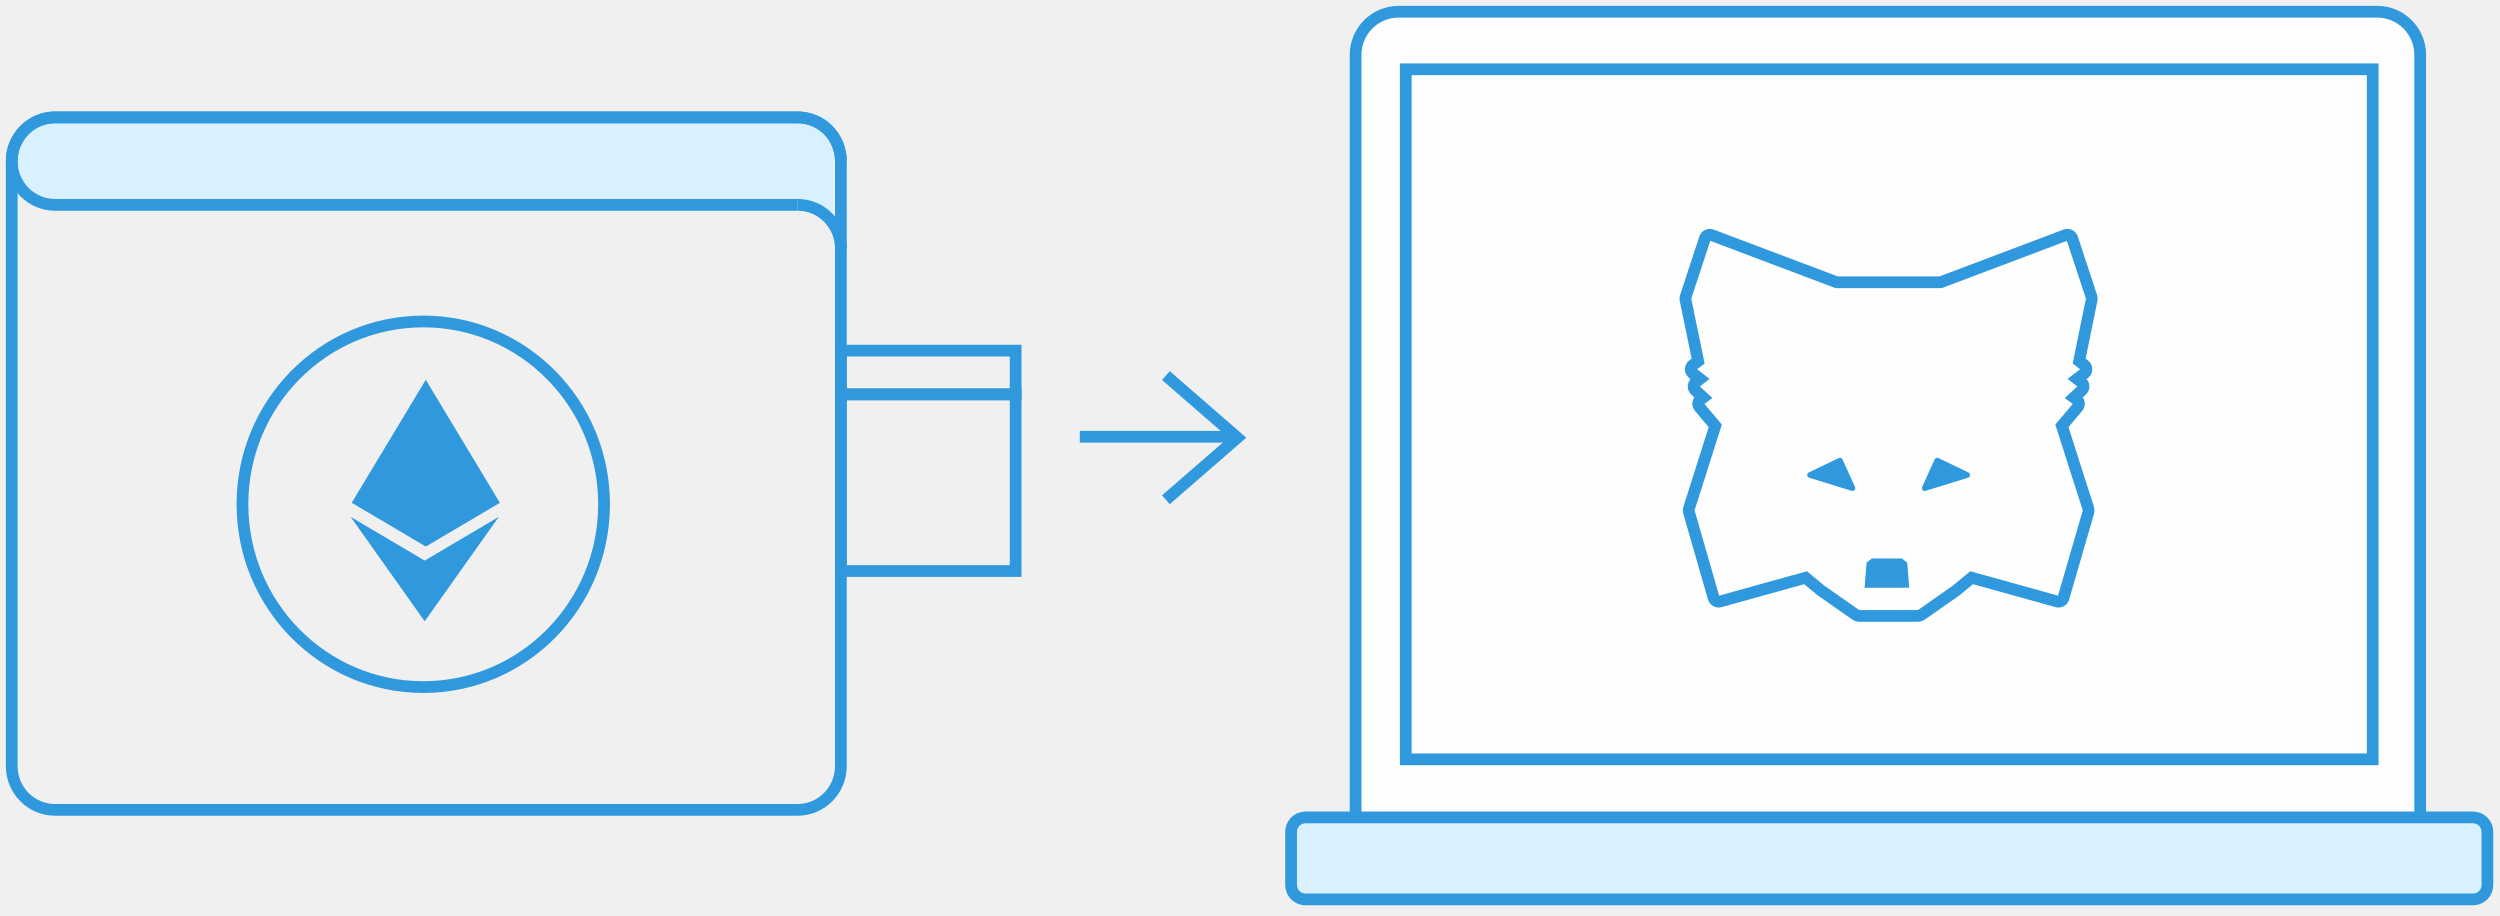
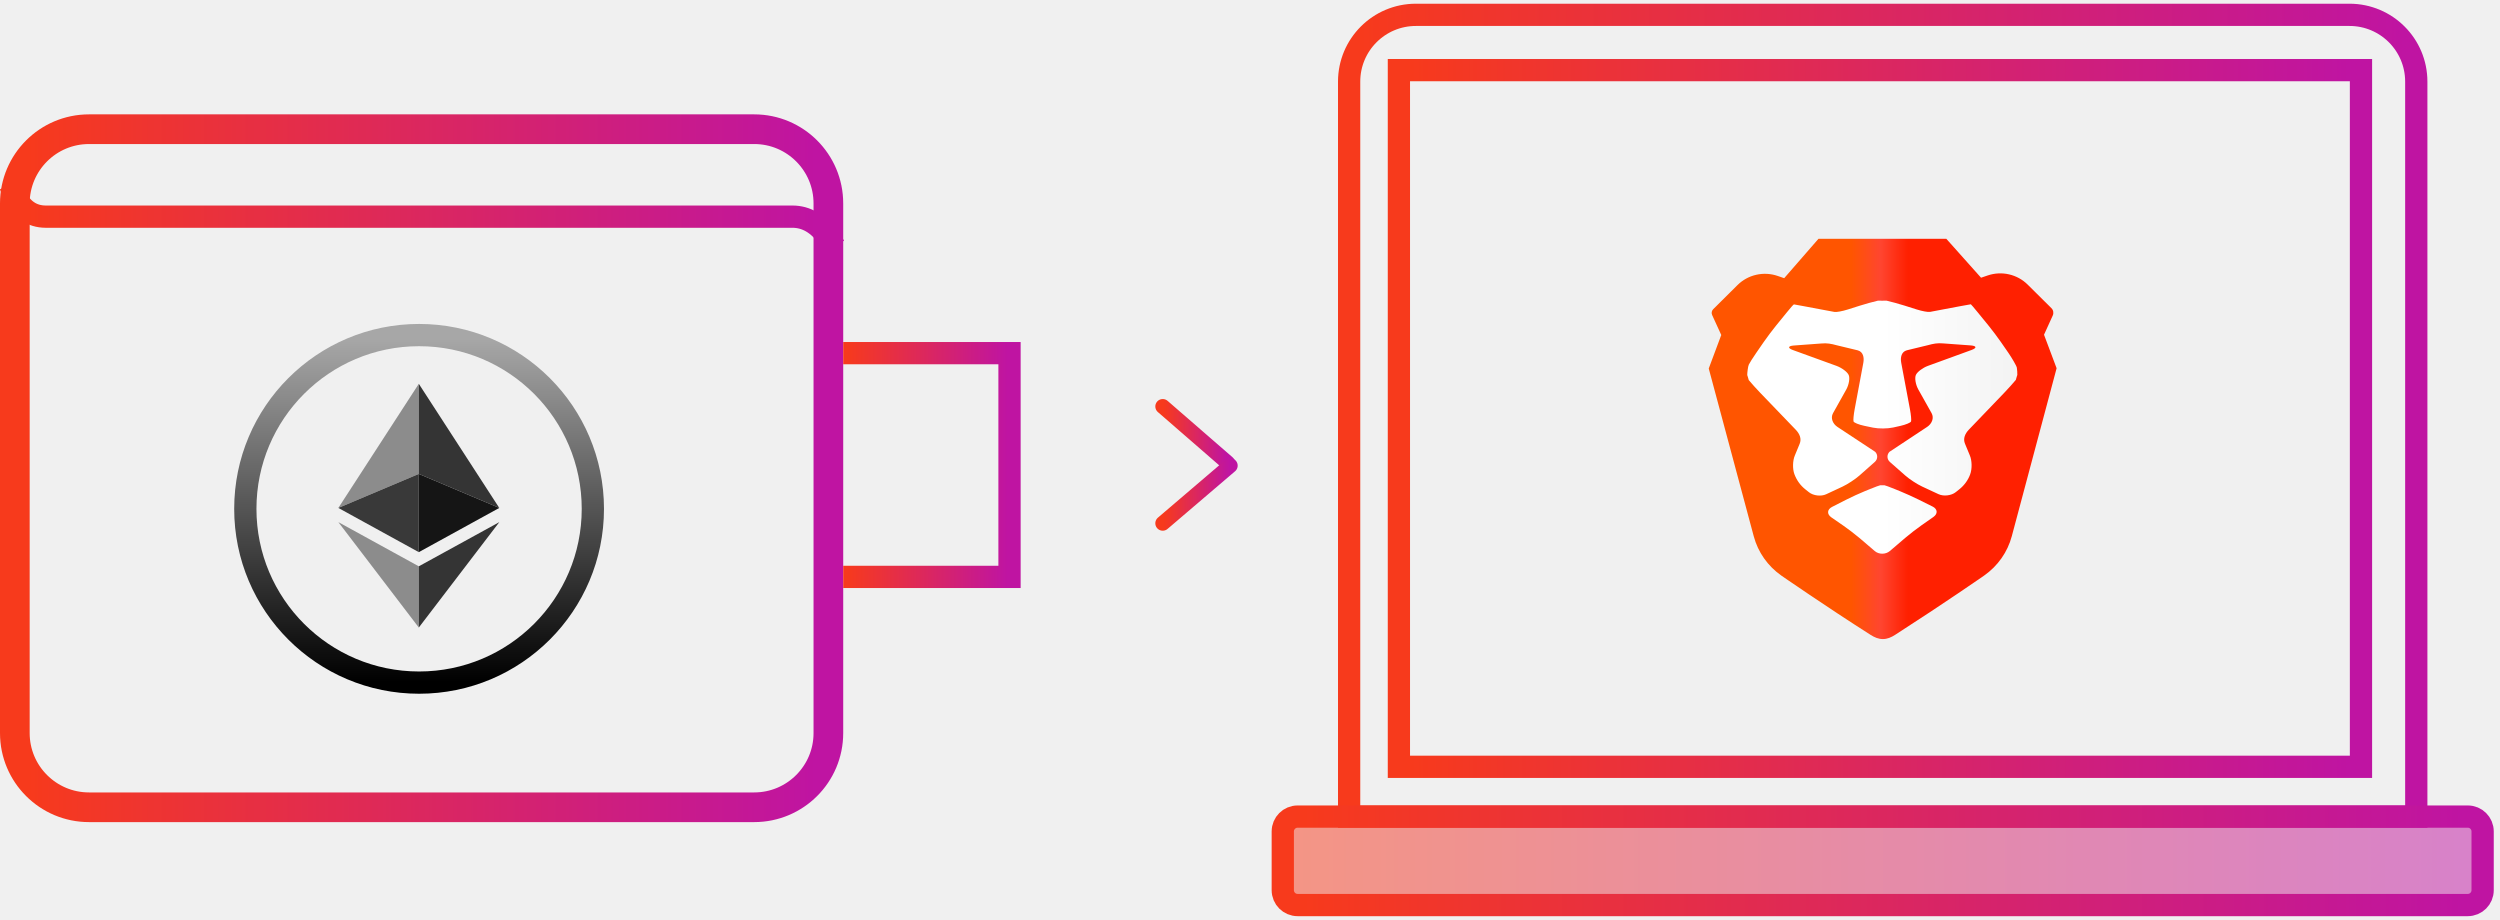
- <svg xmlns="http://www.w3.org/2000/svg" width="213px" height="78px" viewBox="0 0 213 78" version="1.1">
-   <defs />
-   <g id="Import-account" stroke="none" stroke-width="1" fill="none" fill-rule="evenodd">
-     <g id="hardware-connect" transform="translate(-406, -602)">
-       <g id="Group-9" transform="translate(356, 522)">
-         <g id="connect-hardware" transform="translate(51, 81)">
-           <path d="M4,9 L70,9 L70,17 L4,17 C1.791,17 2.705415e-16,15.209 0,13 L0,13 C-2.705415e-16,10.791 1.791,9 4,9 Z" id="Rectangle" fill="#D9F0FF" />
-           <g id="Group-4-Copy">
-             <g id="Group-2" transform="translate(91, 31)" stroke="#3098DC">
-               <polyline id="Stroke-10" points="7.333 0 13.425 5.29 7.333 10.58" />
-               <path d="M0,5.211 L13.5,5.211" id="Stroke-11" />
-             </g>
-             <g id="Group-3" transform="translate(109, 0)">
-               <path d="M92.536,75.19 L9.162,75.19 C7.138,75.19 5.497,73.543 5.497,71.512 L5.497,3.677 C5.497,1.646 7.138,0 9.162,0 L92.536,0 C94.56,0 96.201,1.646 96.201,3.677 L96.201,71.512 C96.201,73.543 94.56,75.19 92.536,75.19" id="Fill-12" fill="#FEFEFE" />
-               <path d="M92.536,75.19 L9.162,75.19 C7.138,75.19 5.497,73.543 5.497,71.512 L5.497,3.677 C5.497,1.646 7.138,0 9.162,0 L92.536,0 C94.56,0 96.201,1.646 96.201,3.677 L96.201,71.512 C96.201,73.543 94.56,75.19 92.536,75.19 Z" id="Stroke-13" stroke="#3098DC" />
-               <path d="M100.706,75.63 L1.222,75.63 C0.547,75.63 0,75.081 0,74.404 L0,69.871 C0,69.194 0.547,68.645 1.222,68.645 L100.706,68.645 C101.38,68.645 101.927,69.194 101.927,69.871 L101.927,74.404 C101.927,75.081 101.38,75.63 100.706,75.63" id="Fill-14" fill="#D9F0FF" />
-               <path d="M100.706,75.63 L1.222,75.63 C0.547,75.63 0,75.081 0,74.404 L0,69.871 C0,69.194 0.547,68.645 1.222,68.645 L100.706,68.645 C101.38,68.645 101.927,69.194 101.927,69.871 L101.927,74.404 C101.927,75.081 101.38,75.63 100.706,75.63 Z" id="Stroke-15" stroke="#3098DC" />
-               <polygon id="Fill-16" fill="#FEFEFE" points="9.772 63.695 92.155 63.695 92.155 4.903 9.772 4.903" />
-               <polygon id="Stroke-17" stroke="#3098DC" points="9.772 63.695 92.155 63.695 92.155 4.903 9.772 4.903" />
-               <path d="M53.433,51.476 L48.382,51.476 C48.293,51.476 48.208,51.449 48.135,51.399 L45.146,49.307 L43.832,48.221 L36.537,50.249 C36.31,50.311 36.072,50.177 36.006,49.949 L33.891,42.608 C33.866,42.524 33.868,42.436 33.894,42.353 L36.141,35.282 L34.792,33.683 C34.714,33.59 34.678,33.468 34.692,33.347 C34.707,33.226 34.771,33.116 34.869,33.045 L35.111,32.869 L34.437,32.248 C34.343,32.161 34.292,32.038 34.296,31.91 C34.301,31.781 34.361,31.661 34.461,31.582 L34.841,31.281 L34.222,30.804 C34.115,30.722 34.051,30.591 34.052,30.454 C34.053,30.318 34.118,30.187 34.227,30.106 L34.682,29.766 L33.602,24.529 C33.586,24.454 33.591,24.374 33.616,24.3 L35.262,19.299 C35.299,19.186 35.381,19.093 35.486,19.043 C35.592,18.992 35.714,18.986 35.823,19.028 L46.483,23.051 L55.332,23.051 L65.99,19.028 C66.1,18.986 66.222,18.992 66.328,19.043 C66.434,19.094 66.516,19.187 66.552,19.299 L68.199,24.302 C68.223,24.373 68.228,24.452 68.212,24.528 L67.144,29.767 L67.591,30.108 C67.7,30.191 67.762,30.318 67.763,30.455 C67.763,30.591 67.7,30.721 67.594,30.804 L66.974,31.281 L67.354,31.582 C67.454,31.662 67.514,31.781 67.518,31.91 C67.523,32.038 67.471,32.161 67.377,32.248 L66.704,32.869 L66.946,33.045 C67.043,33.116 67.107,33.226 67.122,33.347 C67.137,33.468 67.099,33.591 67.021,33.683 L65.674,35.282 L67.933,42.352 C67.96,42.434 67.961,42.523 67.937,42.607 L65.808,49.95 C65.742,50.177 65.504,50.31 65.278,50.249 L57.982,48.221 L56.628,49.337 L53.679,51.399 C53.606,51.449 53.521,51.476 53.433,51.476" id="Fill-18" fill="#FEFEFE" />
-               <path d="M53.433,51.476 L48.382,51.476 C48.293,51.476 48.208,51.449 48.135,51.399 L45.146,49.307 L43.832,48.221 L36.537,50.249 C36.31,50.311 36.072,50.177 36.006,49.949 L33.891,42.608 C33.866,42.524 33.868,42.436 33.894,42.353 L36.141,35.282 L34.792,33.683 C34.714,33.59 34.678,33.468 34.692,33.347 C34.707,33.226 34.771,33.116 34.869,33.045 L35.111,32.869 L34.437,32.248 C34.343,32.161 34.292,32.038 34.296,31.91 C34.301,31.781 34.361,31.661 34.461,31.582 L34.841,31.281 L34.222,30.804 C34.115,30.722 34.051,30.591 34.052,30.454 C34.053,30.318 34.118,30.187 34.227,30.106 L34.682,29.766 L33.602,24.529 C33.586,24.454 33.591,24.374 33.616,24.3 L35.262,19.299 C35.299,19.186 35.381,19.093 35.486,19.043 C35.592,18.992 35.714,18.986 35.823,19.028 L46.483,23.051 L55.332,23.051 L65.99,19.028 C66.1,18.986 66.222,18.992 66.328,19.043 C66.434,19.094 66.516,19.187 66.552,19.299 L68.199,24.302 C68.223,24.373 68.228,24.452 68.212,24.528 L67.144,29.767 L67.591,30.108 C67.7,30.191 67.762,30.318 67.763,30.455 C67.763,30.591 67.7,30.721 67.594,30.804 L66.974,31.281 L67.354,31.582 C67.454,31.662 67.514,31.781 67.518,31.91 C67.523,32.038 67.471,32.161 67.377,32.248 L66.704,32.869 L66.946,33.045 C67.043,33.116 67.107,33.226 67.122,33.347 C67.137,33.468 67.099,33.591 67.021,33.683 L65.674,35.282 L67.933,42.352 C67.96,42.434 67.961,42.523 67.937,42.607 L65.808,49.95 C65.742,50.177 65.504,50.31 65.278,50.249 L57.982,48.221 L56.628,49.337 L53.679,51.399 C53.606,51.449 53.521,51.476 53.433,51.476 Z" id="Stroke-19" stroke="#3098DC" />
-               <polygon id="Fill-20" fill="#3098DC" points="52.048 46.581 49.478 46.581 49.032 46.936 48.862 49.075 52.664 49.075 52.493 46.936" />
-               <path d="M54.834,38.139 L53.771,40.486 C53.685,40.676 53.856,40.881 54.051,40.821 L57.674,39.702 C57.881,39.638 57.901,39.343 57.705,39.249 L55.144,38.022 C55.028,37.967 54.889,38.019 54.834,38.139" id="Fill-21" fill="#3098DC" />
-               <path d="M46.669,38.022 L44.112,39.249 C43.916,39.343 43.936,39.637 44.143,39.702 L47.767,40.821 C47.961,40.881 48.132,40.675 48.046,40.485 L46.979,38.139 C46.924,38.019 46.786,37.967 46.669,38.022" id="Fill-22" fill="#3098DC" />
-             </g>
-             <g id="Group" transform="translate(0, 9)">
-               <path d="M66.957,59 L3.686,59 C1.651,59 0,57.332 0,55.274 L0,3.726 C0,1.669 1.651,0 3.686,0 L66.957,0 C68.992,0 70.643,1.669 70.643,3.726 L70.643,55.274 C70.643,57.332 68.992,59 66.957,59 Z" id="Stroke-1" stroke="#3098DC" />
-               <path d="M66.957,7.453 L3.686,7.453 C1.651,7.453 0,5.784 0,3.726 C0,1.669 1.651,0 3.686,0 L66.957,0 C68.992,0 70.643,1.669 70.643,3.726" id="Stroke-3" stroke="#3098DC" />
-               <path d="M66.957,7.453 C68.992,7.453 70.643,9.121 70.643,11.179" id="Stroke-5" stroke="#3098DC" />
-               <polygon id="Stroke-7" stroke="#3098DC" points="70.643 23.599 85.532 23.599 85.532 19.874 70.643 19.874" />
-               <polygon id="Stroke-9" stroke="#3098DC" points="70.643 38.653 85.532 38.653 85.532 23.6 70.643 23.6" />
-               <path d="M35.278,22.358 L28.967,32.836 L35.278,36.568 L41.59,32.839 L35.278,22.358 Z M35.183,37.763 L28.871,34.034 L35.183,42.932 L41.499,34.034 L35.182,37.763 L35.183,37.763 Z" id="Fill-23" fill="#3098DC" />
-               <path d="M50.467,32.964 C50.467,24.363 43.57,17.389 35.062,17.389 C26.554,17.389 19.657,24.363 19.657,32.964 C19.657,41.566 26.554,48.539 35.062,48.539 C43.57,48.539 50.467,41.566 50.467,32.964 Z" id="Stroke-24" stroke="#3098DC" />
+ <svg xmlns="http://www.w3.org/2000/svg" xmlns:xlink="http://www.w3.org/1999/xlink" width="337px" height="124px" viewBox="0 0 337 124" version="1.1">
+   <defs>
+     <linearGradient x1="98.682%" y1="50.222%" x2="1.318%" y2="50.222%" id="linearGradient-1">
+       <stop stop-color="#BF14A2" offset="0%" />
+       <stop stop-color="#F73A1C" offset="100%" />
+     </linearGradient>
+     <linearGradient x1="0%" y1="50.706%" x2="100%" y2="50.706%" id="linearGradient-2">
+       <stop stop-color="#FF5500" offset="0%" />
+       <stop stop-color="#FF5500" offset="40.988%" />
+       <stop stop-color="#FF4530" offset="49.434%" />
+       <stop stop-color="#FF2000" offset="57.237%" />
+       <stop stop-color="#FF2000" offset="100%" />
+     </linearGradient>
+     <polygon id="path-3" points="0 0.099 36.407 0.099 36.407 26.375 0 26.375" />
+     <linearGradient x1="50%" y1="100%" x2="96.767%" y2="100%" id="linearGradient-5">
+       <stop stop-color="#FFFFFF" offset="0%" />
+       <stop stop-color="#F4F4F4" offset="100%" />
+     </linearGradient>
+     <linearGradient x1="98.682%" y1="50.222%" x2="1.318%" y2="50.222%" id="linearGradient-6">
+       <stop stop-color="#BF14A2" offset="0%" />
+       <stop stop-color="#F73A1C" offset="100%" />
+     </linearGradient>
+     <linearGradient x1="98.682%" y1="50.222%" x2="1.318%" y2="50.222%" id="linearGradient-7">
+       <stop stop-color="#BF14A2" offset="0%" />
+       <stop stop-color="#F73A1C" offset="100%" />
+     </linearGradient>
+     <linearGradient x1="50%" y1="1.05%" x2="50%" y2="100%" id="linearGradient-8">
+       <stop stop-color="#A7A7A7" offset="0%" />
+       <stop stop-color="#000000" offset="100%" />
+     </linearGradient>
+     <linearGradient x1="98.682%" y1="50.222%" x2="1.318%" y2="50.222%" id="linearGradient-9">
+       <stop stop-color="#BF14A2" offset="0%" />
+       <stop stop-color="#F73A1C" offset="100%" />
+     </linearGradient>
+     <linearGradient x1="98.682%" y1="50.222%" x2="1.318%" y2="50.222%" id="linearGradient-10">
+       <stop stop-color="#BF14A2" offset="0%" />
+       <stop stop-color="#F73A1C" offset="100%" />
+     </linearGradient>
+     <linearGradient x1="98.682%" y1="50.222%" x2="1.318%" y2="50.222%" id="linearGradient-11">
+       <stop stop-color="#BF14A2" offset="0%" />
+       <stop stop-color="#F73A1C" offset="100%" />
+     </linearGradient>
+     <linearGradient x1="98.682%" y1="50.222%" x2="1.318%" y2="50.222%" id="linearGradient-12">
+       <stop stop-color="#BF14A2" offset="0%" />
+       <stop stop-color="#F73A1C" offset="100%" />
+     </linearGradient>
+     <linearGradient x1="98.682%" y1="50.222%" x2="1.318%" y2="50.222%" id="linearGradient-13">
+       <stop stop-color="#BF14A2" offset="0%" />
+       <stop stop-color="#F73A1C" offset="100%" />
+     </linearGradient>
+     <linearGradient x1="98.682%" y1="50.222%" x2="1.318%" y2="50.222%" id="linearGradient-14">
+       <stop stop-color="#BF14A2" offset="0%" />
+       <stop stop-color="#F73A1C" offset="100%" />
+     </linearGradient>
+   </defs>
+   <g id="MM-Assets" stroke="none" stroke-width="1" fill="none" fill-rule="evenodd">
+     <g id="Artboard" transform="translate(-122, -78)">
+       <g id="connect-hardware-wallet" transform="translate(122, 80)">
+         <path d="M190.863,0 L316.714,0 C321.685,1.67459087e-14 325.714,4.029 325.714,9 L325.714,108.075 L325.714,108.075 L181.863,108.075 L181.863,9 C181.863,4.029 185.893,9.13077564e-16 190.863,0 Z" id="Rectangle" stroke="url(#linearGradient-1)" stroke-width="3" />
+         <g id="Full-Color/logos/brave" transform="translate(225.8385, 30.18633)">
+           <g id="Group-2" transform="translate(4.5, 0)">
+             <path d="M46.892,17.453 L45.195,12.935 L46.374,10.34 C46.526,10.006 46.453,9.614 46.191,9.354 L42.983,6.172 C41.58,4.782 39.488,4.304 37.603,4.945 L36.706,5.25 L32.021,-1.24344979e-14 L25.129,-1.24344979e-14 L20.762,-1.24344979e-14 L14.795,-1.24344979e-14 L10.17,5.313 L9.298,5.012 C7.396,4.356 5.278,4.839 3.866,6.252 L0.602,9.493 C0.392,9.701 0.335,10.012 0.457,10.279 L1.688,12.972 L5.73689307e-05,17.488 L1.093,21.559 L6.07,40.117 C6.643,42.257 7.964,44.13 9.801,45.413 C9.801,45.413 15.844,49.593 21.808,53.389 C22.332,53.723 22.881,53.967 23.469,53.958 C24.058,53.966 24.606,53.723 25.129,53.387 C31.827,49.082 37.126,45.397 37.126,45.397 C38.962,44.111 40.28,42.235 40.851,40.095 L45.805,21.53 L46.892,17.453 Z" id="Fill-1" fill="url(#linearGradient-2)" />
+             <g id="face" transform="translate(5.190223, 8.208)">
+               <g id="Group-5" transform="translate(0, 0.03437)">
+                 <mask id="mask-4" fill="white">
+                   <use xlink:href="#path-3" />
+                 </mask>
+                 <g id="Clip-4" />
+               </g>
+               <path d="M18.507,25.022 C18.574,25.022 19.204,25.255 19.906,25.54 L19.906,25.54 L20.557,25.804 C21.259,26.089 22.389,26.598 23.066,26.935 L23.066,26.935 L24.989,27.891 C25.666,28.227 25.715,28.858 25.097,29.291 L25.097,29.291 L23.457,30.44 C22.839,30.873 21.867,31.624 21.297,32.112 C20.727,32.599 19.797,33.394 19.229,33.879 C18.662,34.365 17.742,34.367 17.185,33.885 C16.628,33.403 15.706,32.614 15.135,32.132 C14.565,31.649 13.591,30.903 12.97,30.474 L12.97,30.474 L11.336,29.344 C10.715,28.914 10.759,28.281 11.433,27.937 L11.433,27.937 L13.366,26.952 C14.039,26.607 15.165,26.092 15.867,25.807 L15.867,25.807 L16.519,25.542 C17.22,25.256 17.849,25.022 17.917,25.022 L17.917,25.022 Z M18.769,0.133 C19.387,0.273 20.484,0.574 21.208,0.803 L21.208,0.803 L22.846,1.321 C23.569,1.55 24.373,1.697 24.633,1.649 C24.893,1.6 25.716,1.445 26.462,1.303 L26.462,1.303 L28.738,0.874 C29.484,0.732 30.097,0.62 30.141,0.623 C30.161,0.62 30.565,1.092 31.039,1.674 L31.039,1.674 L32.544,3.518 C33.019,4.099 33.755,5.078 34.182,5.695 L34.182,5.695 L35.209,7.179 C35.635,7.795 36.301,8.916 36.342,9.171 C36.385,9.426 36.413,9.863 36.406,10.141 L36.406,10.141 L36.329,10.383 L36.205,10.817 C35.875,11.22 35.18,11.993 34.66,12.535 L34.66,12.535 L29.875,17.522 C29.354,18.065 29.06,18.745 29.357,19.43 L29.357,19.43 L30.003,20.99 C30.299,21.674 30.329,22.807 30.044,23.568 C29.755,24.342 29.258,25.026 28.605,25.548 L28.605,25.548 L28.106,25.947 C27.517,26.417 26.474,26.541 25.787,26.221 L25.787,26.221 L23.583,25.196 C22.897,24.877 21.873,24.208 21.308,23.71 L21.308,23.71 L19.223,21.872 C18.816,21.513 18.793,20.897 19.172,20.511 L19.172,20.511 L24.25,17.152 C24.88,16.736 25.213,15.966 24.855,15.309 L24.855,15.309 L23.05,12.089 C22.692,11.432 22.549,10.559 22.731,10.149 C22.915,9.739 23.645,9.188 24.357,8.924 L24.357,8.924 L30.251,6.777 C30.962,6.513 30.924,6.241 30.167,6.171 L30.167,6.171 L26.401,5.896 C25.644,5.827 25.089,5.935 24.357,6.135 L24.357,6.135 L21.506,6.826 C20.774,7.027 20.619,7.79 20.757,8.521 L20.757,8.521 L21.933,14.773 C22.071,15.505 22.138,16.242 22.083,16.411 C22.027,16.581 21.376,16.853 20.635,17.018 L20.635,17.018 L19.66,17.235 C18.919,17.4 17.704,17.407 16.961,17.252 L16.961,17.252 L15.781,17.006 C15.038,16.851 14.385,16.585 14.329,16.416 C14.274,16.247 14.341,15.509 14.478,14.777 L14.478,14.777 L15.646,8.525 C15.784,7.793 15.628,7.031 14.896,6.831 L14.896,6.831 L12.044,6.143 C11.312,5.943 10.757,5.837 10,5.907 L10,5.907 L6.233,6.185 C5.477,6.255 5.439,6.528 6.15,6.79 L6.15,6.79 L12.048,8.931 C12.759,9.194 13.491,9.744 13.674,10.155 C13.858,10.564 13.715,11.437 13.359,12.094 L13.359,12.094 L11.557,15.315 C11.2,15.972 11.534,16.743 12.164,17.158 L12.164,17.158 L17.247,20.512 C17.626,20.897 17.603,21.514 17.197,21.873 L17.197,21.873 L15.114,23.714 C14.55,24.213 13.526,24.882 12.84,25.203 L12.84,25.203 L10.638,26.231 C9.952,26.551 8.908,26.429 8.319,25.959 L8.319,25.959 L7.82,25.561 C7.167,25.04 6.668,24.356 6.355,23.521 C6.093,22.821 6.12,21.689 6.416,21.004 L6.416,21.004 L7.06,19.444 C7.356,18.758 7.061,18.078 6.54,17.536 L6.54,17.536 L1.749,12.555 C1.229,12.013 0.532,11.241 0.203,10.839 L0.203,10.839 L0.078,10.405 L0,10.163 C-0.007,9.885 0.095,8.997 0.21,8.757 C0.325,8.517 0.768,7.816 1.194,7.2 L1.194,7.2 L2.219,5.714 C2.644,5.097 3.38,4.117 3.854,3.535 L3.854,3.535 L5.356,1.689 C5.83,1.108 6.234,0.634 6.294,0.638 C6.297,0.634 6.91,0.746 7.657,0.886 L7.657,0.886 L9.933,1.314 C10.679,1.454 11.502,1.608 11.763,1.656 C12.022,1.704 12.827,1.556 13.55,1.326 L13.55,1.326 L15.187,0.807 C15.91,0.577 17.007,0.274 17.625,0.134 L17.625,0.134 L18.197,0.142 Z" id="Combined-Shape" fill="url(#linearGradient-5)" />
            </g>
          </g>
        </g>
+         <rect id="Rectangle" stroke="url(#linearGradient-6)" stroke-width="3" fill-opacity="0.5" fill="url(#linearGradient-6)" x="172.919" y="108.075" width="161.739" height="11.925" rx="2" />
+         <rect id="Rectangle" stroke="url(#linearGradient-7)" stroke-width="3" x="188.571" y="7.453" width="129.689" height="93.913" />
+         <circle id="Oval" stroke="url(#linearGradient-8)" stroke-width="3" cx="56.493" cy="66.592" r="23.424" />
+         <path d="M1.974,24.259 C2.882,26.217 4.281,27.199 6.172,27.205 C9.007,27.213 103.981,27.213 106.801,27.205 C108.681,27.199 110.309,28.157 111.686,30.079" id="Line-3" stroke="url(#linearGradient-9)" stroke-width="3" stroke-linecap="square" />
+         <g id="Full-Color/logos/ethereum" transform="translate(39.81445, 49.73609)">
+           <g id="Group-7" transform="translate(5.5, 0)">
+             <polygon id="Fill-1" fill="#8C8C8C" points="11.14 -2.72727273e-05 3.265 12.149 0.293 16.733 11.14 12.149" />
+             <polygon id="Fill-2" fill="#393939" points="0.293 16.733 3.773 18.645 11.14 22.694 11.14 18.645 11.14 12.149" />
+             <polygon id="Fill-3" fill="#343434" points="11.14 -2.72727273e-05 11.14 12.149 21.986 16.733 21.986 16.733 19.015 12.149" />
+             <polygon id="Fill-4" fill="#151515" points="11.14 18.645 11.14 22.694 18.507 18.645 21.986 16.733 11.14 12.149" />
+             <polygon id="Fill-5" fill="#8C8C8C" points="0.293 18.645 3.384 22.694 11.14 32.856 11.14 24.603 11.14 24.603 7.664 22.694 0.294 18.645" />
+             <polygon id="Fill-6" fill="#343434" points="14.618 22.694 11.14 24.603 11.14 32.856 18.901 22.694 21.987 18.654 21.987 18.649" />
+           </g>
+         </g>
+         <rect id="Rectangle" stroke="url(#linearGradient-10)" stroke-width="4" x="2" y="15.416" width="109.665" height="91.404" rx="10" />
+         <polyline id="Path-2" stroke="url(#linearGradient-11)" stroke-width="3" points="113.665 45.604 136.083 45.604 136.083 75.766 113.665 75.766" />
+         <path d="M146.46,60.764 L165.839,60.764" id="Line" stroke="url(#linearGradient-12)" stroke-width="2" stroke-linecap="round" />
+         <path d="M156.736,52.79 L165.498,60.401" id="Line-2" stroke="url(#linearGradient-13)" stroke-width="2" stroke-linecap="round" />
+         <path d="M156.736,60.442 L165.839,68.217" id="Line-2" stroke="url(#linearGradient-13)" stroke-width="2" stroke-linecap="round" transform="translate(161.3665, 64.49068) scale(1, -1) translate(-161.3665, -64.49068) " />
+         <path d="M113.665,52.44 L136.083,52.44" id="Path-3" stroke="url(#linearGradient-14)" stroke-width="3" />
      </g>
    </g>
  </g>
</svg>
